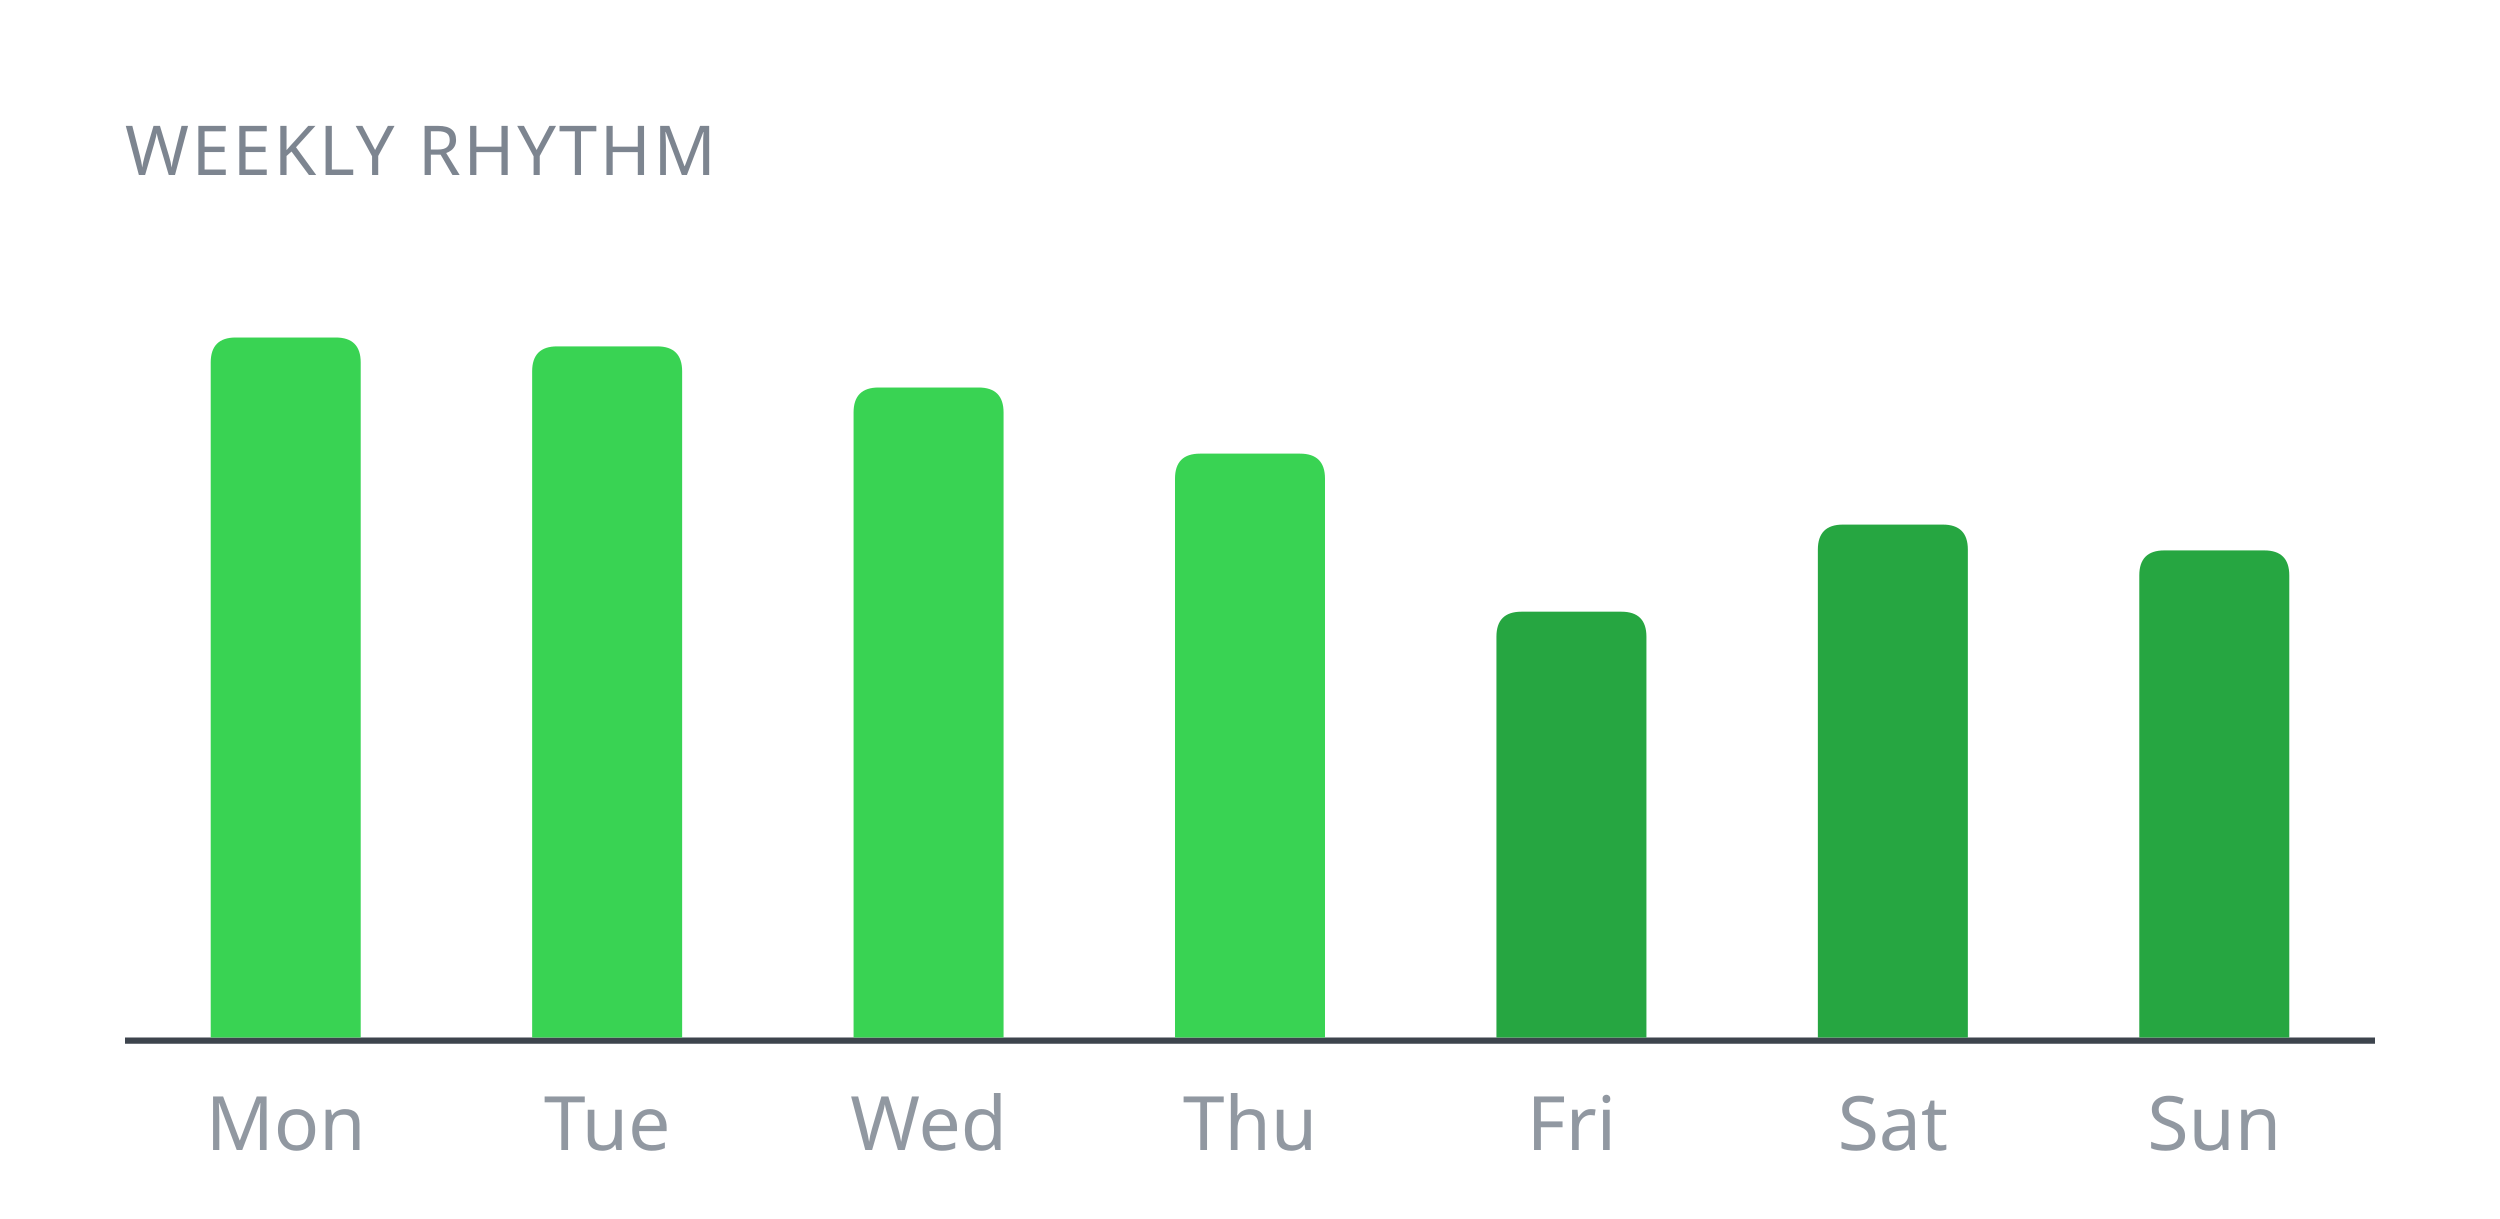
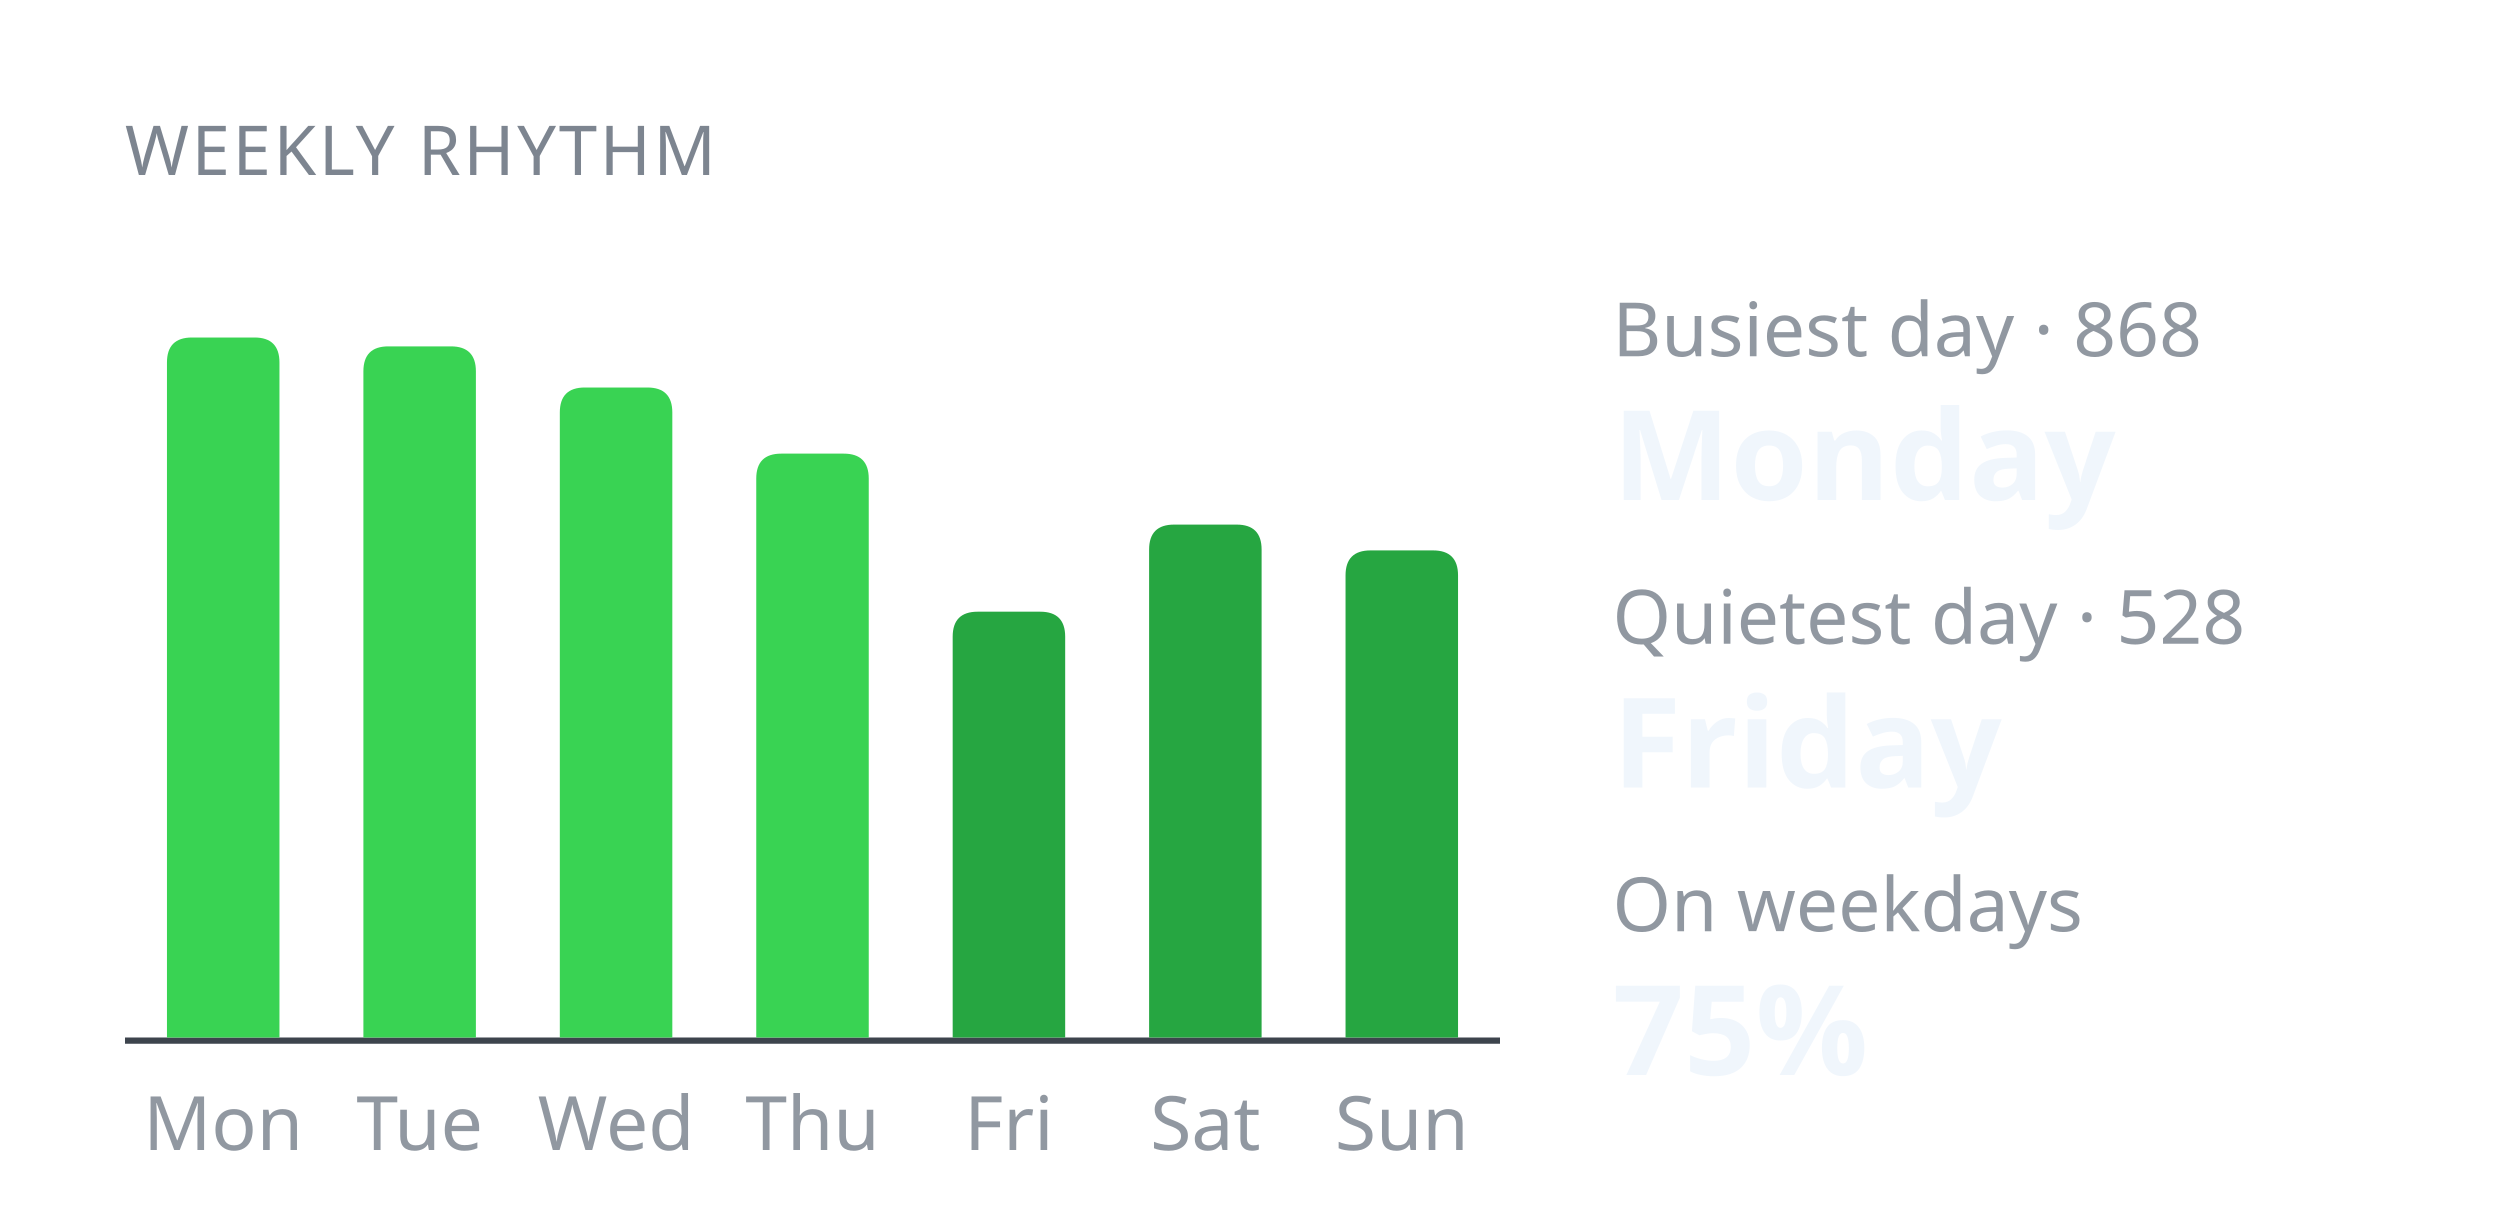
<svg xmlns="http://www.w3.org/2000/svg" width="400" height="195" viewBox="0 0 400 195" fill="none" role="img" aria-labelledby="title desc">
  <style>
  text { font-family: -apple-system, BlinkMacSystemFont, 'Segoe UI', 'Noto Sans', Helvetica, Arial, sans-serif; fill: #f0f6fc; }
  .label { font-size: 14px; }
  .value { font-size: 14px; font-weight: 600; font-variant-numeric: tabular-nums; }
  .small { font-size: 12px; }
  .col { font-size: 11px; fill: #7d8590; letter-spacing: 0.04em; }
  .secondary { fill: #9198a1; }
  .muted { fill: #7d8590; }
  .icon { fill: #9198a1; }
  .fade { animation: fade 0.45s ease-out both; }
  .grow { transform-box: fill-box; transform-origin: left center; animation: grow 0.9s cubic-bezier(.2,.7,.2,1) 0.15s both; }
  .ring { animation: ring 1.2s cubic-bezier(.2,.7,.2,1) 0.2s both; }
  .pop { transform-box: fill-box; transform-origin: center; animation: pop 0.4s ease-out 0.5s both; }
  @keyframes fade { from { opacity: 0; transform: translateY(4px); } }
  @keyframes grow { from { transform: scaleX(0); } }
  @keyframes pop { from { opacity: 0; transform: scale(0.6); } }
  @media (prefers-reduced-motion: reduce) { * { animation: none !important; } }
  .rise { transform-box: fill-box; transform-origin: bottom; animation: rise 0.7s cubic-bezier(.2,.7,.2,1) both; }
  @keyframes rise { from { transform: scaleY(0); } }
</style>
  <rect x="0.5" y="0.5" width="399" height="194" rx="6" fill="none" stroke="none" />
  <text x="20" y="28" class="col">WEEKLY RHYTHM</text>
-   <line x1="20" y1="166.5" x2="380" y2="166.5" stroke="#3d444d" />
-   <path class="rise" style="animation-delay: 200ms" d="M33.714 166V58Q33.714 54 37.714 54H53.714Q57.714 54 57.714 58V166Z" fill="#39d353" />
-   <text x="45.714" y="184" text-anchor="middle" class="small secondary">Mon</text>
-   <path class="rise" style="animation-delay: 260ms" d="M85.143 166V59.419Q85.143 55.419 89.143 55.419H105.143Q109.143 55.419 109.143 59.419V166Z" fill="#39d353" />
-   <text x="97.143" y="184" text-anchor="middle" class="small secondary">Tue</text>
-   <path class="rise" style="animation-delay: 320ms" d="M136.571 166V66Q136.571 62 140.571 62H156.571Q160.571 62 160.571 66V166Z" fill="#39d353" />
-   <text x="148.571" y="184" text-anchor="middle" class="small secondary">Wed</text>
-   <path class="rise" style="animation-delay: 380ms" d="M188 166V76.581Q188 72.581 192 72.581H208Q212 72.581 212 76.581V166Z" fill="#39d353" />
-   <text x="200" y="184" text-anchor="middle" class="small secondary">Thu</text>
-   <path class="rise" style="animation-delay: 440ms" d="M239.429 166V101.871Q239.429 97.871 243.429 97.871H259.429Q263.429 97.871 263.429 101.871V166Z" fill="#26a641" />
-   <text x="251.429" y="184" text-anchor="middle" class="small secondary">Fri</text>
-   <path class="rise" style="animation-delay: 500ms" d="M290.857 166V87.935Q290.857 83.935 294.857 83.935H310.857Q314.857 83.935 314.857 87.935V166Z" fill="#26a641" />
-   <text x="302.857" y="184" text-anchor="middle" class="small secondary">Sat</text>
-   <path class="rise" style="animation-delay: 560ms" d="M342.286 166V92.065Q342.286 88.065 346.286 88.065H362.286Q366.286 88.065 366.286 92.065V166Z" fill="#26a641" />
-   <text x="354.286" y="184" text-anchor="middle" class="small secondary">Sun</text>
+   <line x1="20" y1="166.5" x2="240" y2="166.5" stroke="#3d444d" />
+   <path class="rise" style="animation-delay: 200ms" d="M26.714 166V58Q26.714 54 30.714 54H40.714Q44.714 54 44.714 58V166Z" fill="#39d353" />
+   <text x="35.714" y="184" text-anchor="middle" class="small secondary">Mon</text>
+   <path class="rise" style="animation-delay: 260ms" d="M58.143 166V59.419Q58.143 55.419 62.143 55.419H72.143Q76.143 55.419 76.143 59.419V166Z" fill="#39d353" />
+   <text x="67.143" y="184" text-anchor="middle" class="small secondary">Tue</text>
+   <path class="rise" style="animation-delay: 320ms" d="M89.571 166V66Q89.571 62 93.571 62H103.571Q107.571 62 107.571 66V166Z" fill="#39d353" />
+   <text x="98.571" y="184" text-anchor="middle" class="small secondary">Wed</text>
+   <path class="rise" style="animation-delay: 380ms" d="M121 166V76.581Q121 72.581 125 72.581H135Q139 72.581 139 76.581V166Z" fill="#39d353" />
+   <text x="130" y="184" text-anchor="middle" class="small secondary">Thu</text>
+   <path class="rise" style="animation-delay: 440ms" d="M152.429 166V101.871Q152.429 97.871 156.429 97.871H166.429Q170.429 97.871 170.429 101.871V166Z" fill="#26a641" />
+   <text x="161.429" y="184" text-anchor="middle" class="small secondary">Fri</text>
+   <path class="rise" style="animation-delay: 500ms" d="M183.857 166V87.935Q183.857 83.935 187.857 83.935H197.857Q201.857 83.935 201.857 87.935V166Z" fill="#26a641" />
+   <text x="192.857" y="184" text-anchor="middle" class="small secondary">Sat</text>
+   <path class="rise" style="animation-delay: 560ms" d="M215.286 166V92.065Q215.286 88.065 219.286 88.065H229.286Q233.286 88.065 233.286 92.065V166Z" fill="#26a641" />
+   <text x="224.286" y="184" text-anchor="middle" class="small secondary">Sun</text>
+   <g transform="translate(258 46)">
+     <g class="fade" style="animation-delay: 470ms">
+       <text y="11" class="small secondary">Busiest day · 868</text>
+       <text y="34" style="font-size: 20px; font-weight: 700;">Monday</text>
+     </g>
+   </g>
+   <g transform="translate(258 92)">
+     <g class="fade" style="animation-delay: 560ms">
+       <text y="11" class="small secondary">Quietest day · 528</text>
+       <text y="34" style="font-size: 20px; font-weight: 700;">Friday</text>
+     </g>
+   </g>
+   <g transform="translate(258 138)">
+     <g class="fade" style="animation-delay: 650ms">
+       <text y="11" class="small secondary">On weekdays</text>
+       <text y="34" style="font-size: 20px; font-weight: 700;">75%</text>
+     </g>
+   </g>
</svg>
